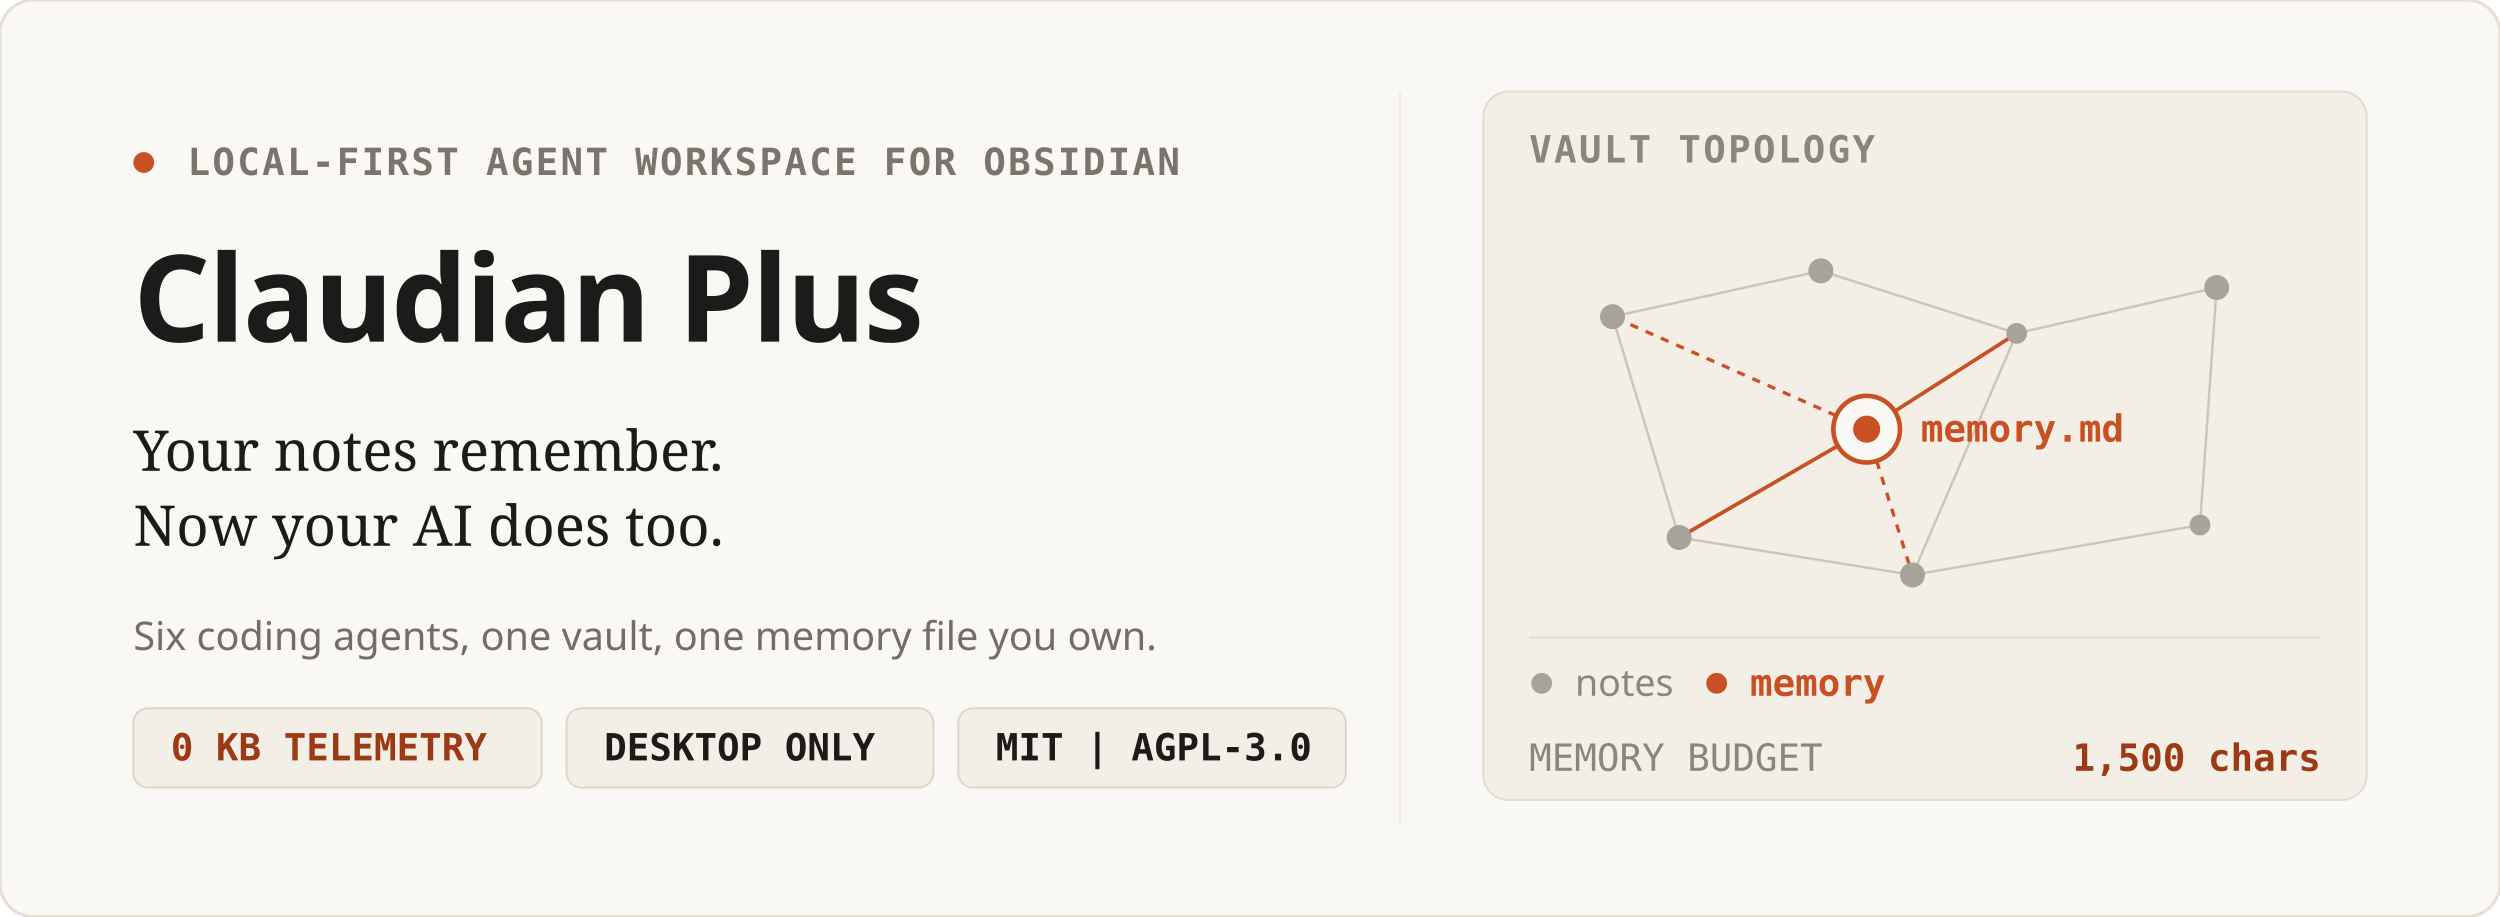
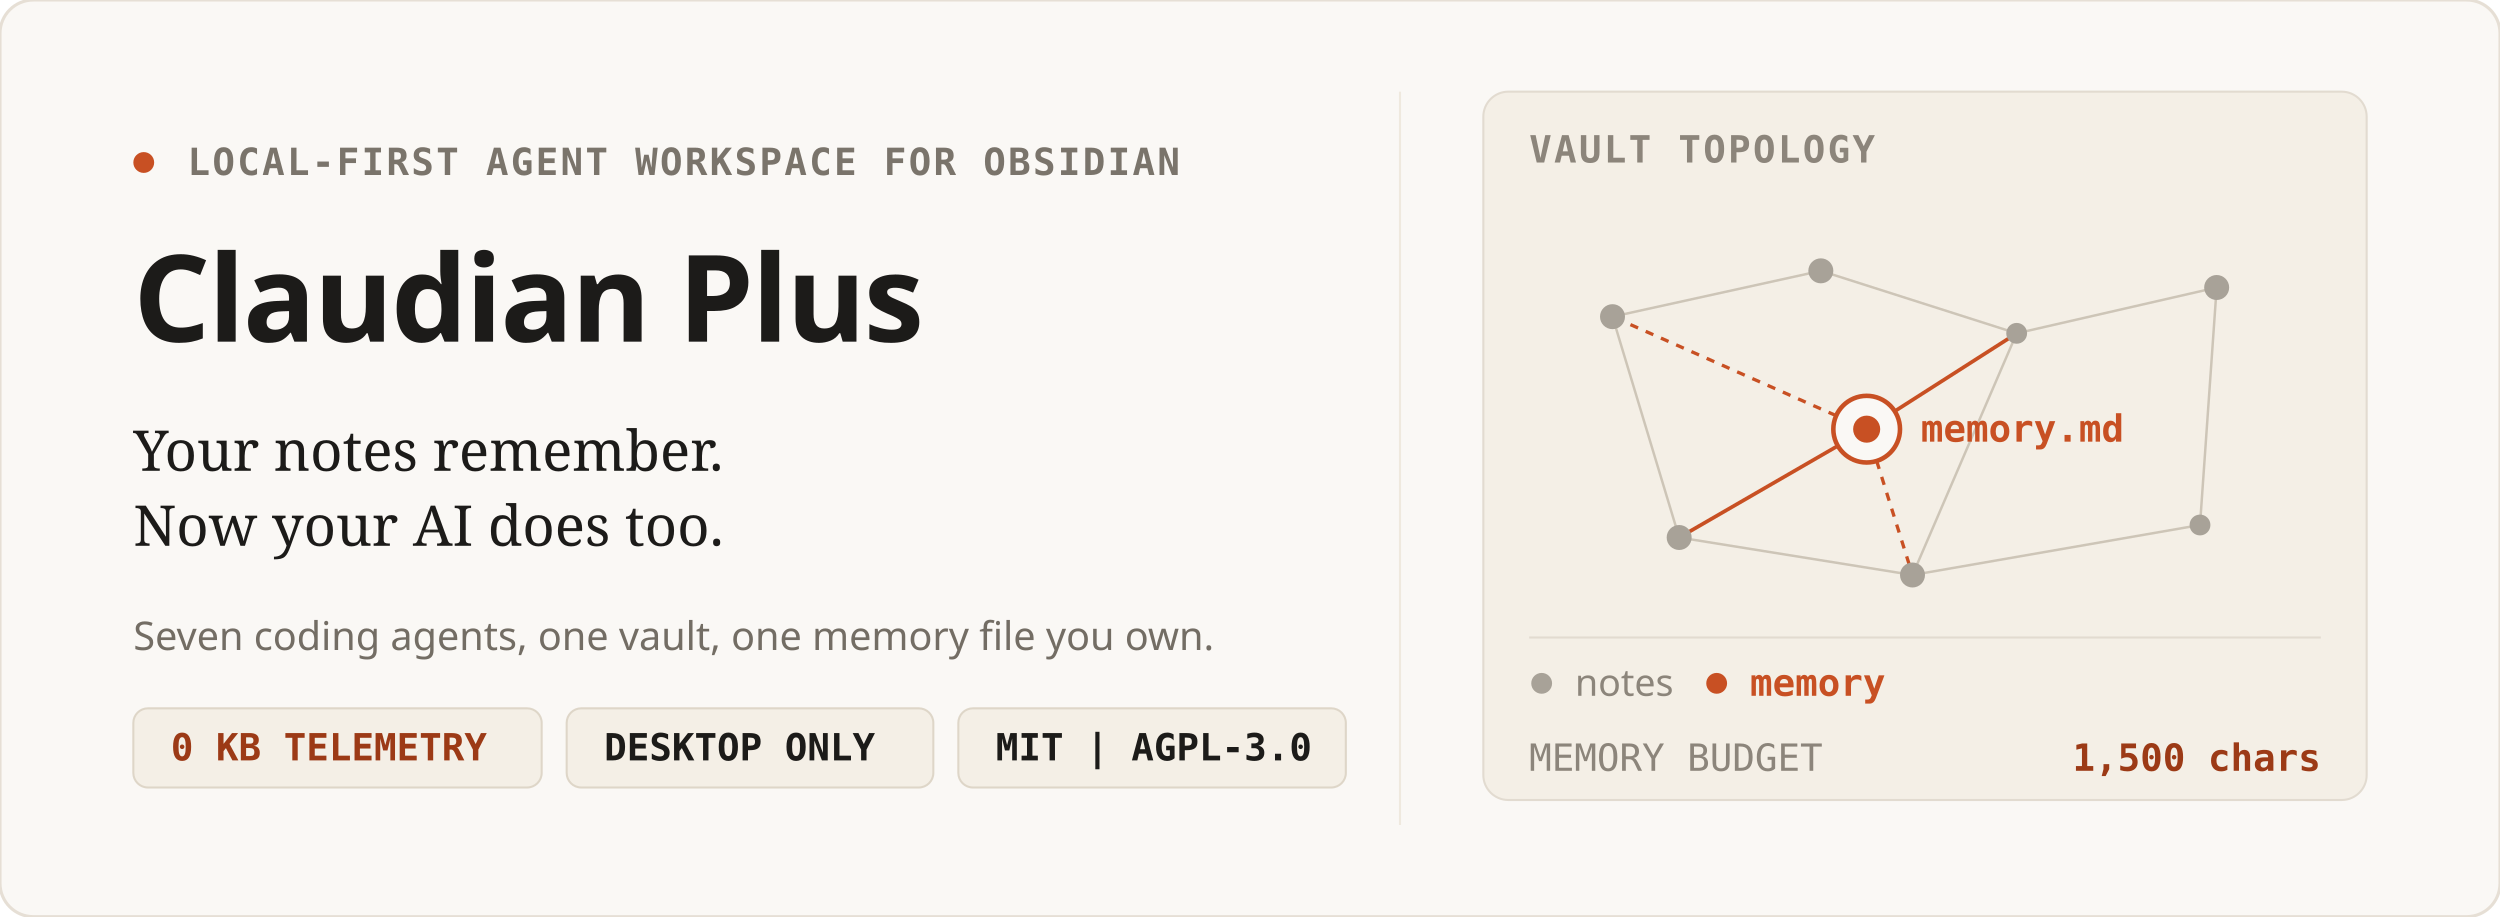
<svg xmlns="http://www.w3.org/2000/svg" viewBox="0 0 1200 440" width="100%" height="100%" role="img" aria-labelledby="cpHeroTitle cpHeroDesc">
  <defs>
    <style>
      .serif { font-family: "Charter", "Georgia", "Cambria", "Songti SC", "Source Han Serif SC", serif; }
      .sans { font-family: -apple-system, BlinkMacSystemFont, "Segoe UI", "PingFang SC", "Noto Sans", sans-serif; }
      .mono { font-family: ui-monospace, "SF Mono", "Cascadia Code", "Fira Code", monospace; }
    </style>
  </defs>
  <rect x="0" y="0" width="1200" height="440" rx="16" fill="#FAF8F5" stroke="#E6DFD5" stroke-width="1.5" />
  <line x1="672" y1="44" x2="672" y2="396" stroke="#EFE9DE" stroke-width="1" />
  <g id="identity">
    <circle cx="69" cy="78" r="5" fill="#C85023" />
    <text x="90" y="84" class="mono" font-size="18" font-weight="600" fill="#7A746B" letter-spacing="1.1">LOCAL-FIRST AGENT WORKSPACE FOR OBSIDIAN</text>
    <text x="64" y="164" class="sans" font-size="58" font-weight="700" fill="#1C1B19" letter-spacing="-1">Claudian Plus</text>
    <text x="64" y="226" class="serif" font-size="27" fill="#1C1B19">Your notes remember.</text>
    <text x="64" y="262" class="serif" font-size="27" fill="#1C1B19">Now your AI does too.</text>
-     <text x="64" y="312" class="sans" font-size="19" fill="#736D64">Six coding agents, one vault, one memory file you own.</text>
+     <text x="64" y="312" class="sans" font-size="19" fill="#736D64">Seven coding agents, one vault, one memory file you own.</text>
    <g id="tags">
      <rect x="64" y="340" width="196" height="38" rx="7" fill="#F4EFE6" stroke="#DED6C8" stroke-width="1" />
      <text x="82" y="365" class="mono" font-size="18" font-weight="600" fill="#9C3A16">0 KB TELEMETRY</text>
      <rect x="272" y="340" width="176" height="38" rx="7" fill="#F4EFE6" stroke="#DED6C8" stroke-width="1" />
      <text x="290" y="365" class="mono" font-size="18" font-weight="600" fill="#1C1B19">DESKTOP ONLY</text>
      <rect x="460" y="340" width="186" height="38" rx="7" fill="#F4EFE6" stroke="#DED6C8" stroke-width="1" />
      <text x="478" y="365" class="mono" font-size="18" font-weight="600" fill="#1C1B19">MIT | AGPL-3.0</text>
    </g>
  </g>
  <g id="vault-topology" transform="translate(712, 44)">
    <rect x="0" y="0" width="424" height="340" rx="12" fill="#F4EFE6" stroke="#E2DBD0" stroke-width="1" />
    <text x="22" y="34" class="mono" font-size="18" font-weight="600" fill="#8C857B" letter-spacing="1.1">VAULT TOPOLOGY</text>
    <g stroke="#CDC5B7" stroke-width="1.2">
      <line x1="62" y1="108" x2="162" y2="86" />
      <line x1="162" y1="86" x2="256" y2="116" />
      <line x1="256" y1="116" x2="352" y2="94" />
      <line x1="62" y1="108" x2="94" y2="214" />
      <line x1="94" y1="214" x2="206" y2="232" />
      <line x1="206" y1="232" x2="344" y2="208" />
      <line x1="256" y1="116" x2="206" y2="232" />
      <line x1="352" y1="94" x2="344" y2="208" />
    </g>
    <g stroke="#C85023" stroke-width="1.8">
      <line x1="184" y1="162" x2="256" y2="116" />
      <line x1="184" y1="162" x2="94" y2="214" />
    </g>
    <g stroke="#C85023" stroke-width="1.6" stroke-dasharray="4 4">
      <line x1="184" y1="162" x2="62" y2="108" />
      <line x1="184" y1="162" x2="206" y2="232" />
    </g>
    <g fill="#A8A298">
      <circle cx="62" cy="108" r="6" />
      <circle cx="162" cy="86" r="6" />
      <circle cx="256" cy="116" r="5" />
      <circle cx="352" cy="94" r="6" />
      <circle cx="94" cy="214" r="6" />
      <circle cx="206" cy="232" r="6" />
      <circle cx="344" cy="208" r="5" />
    </g>
    <circle cx="184" cy="162" r="16" fill="#FAF8F5" stroke="#C85023" stroke-width="2.2" />
    <circle cx="184" cy="162" r="6.5" fill="#C85023" />
    <text x="210" y="168" class="mono" font-size="18" font-weight="600" fill="#C85023">memory.md</text>
    <line x1="22" y1="262" x2="402" y2="262" stroke="#E2DBD0" stroke-width="1" />
    <circle cx="28" cy="284" r="5" fill="#A8A298" />
    <text x="44" y="290" class="sans" font-size="18" fill="#8C857B">notes</text>
    <circle cx="112" cy="284" r="5" fill="#C85023" />
    <text x="128" y="290" class="mono" font-size="18" font-weight="600" fill="#C85023">memory</text>
    <text x="22" y="326" class="mono" font-size="18" fill="#8C857B">MEMORY BUDGET</text>
    <text x="402" y="326" class="mono" font-size="18" font-weight="600" fill="#9C3A16" text-anchor="end">1,500 chars</text>
  </g>
</svg>
